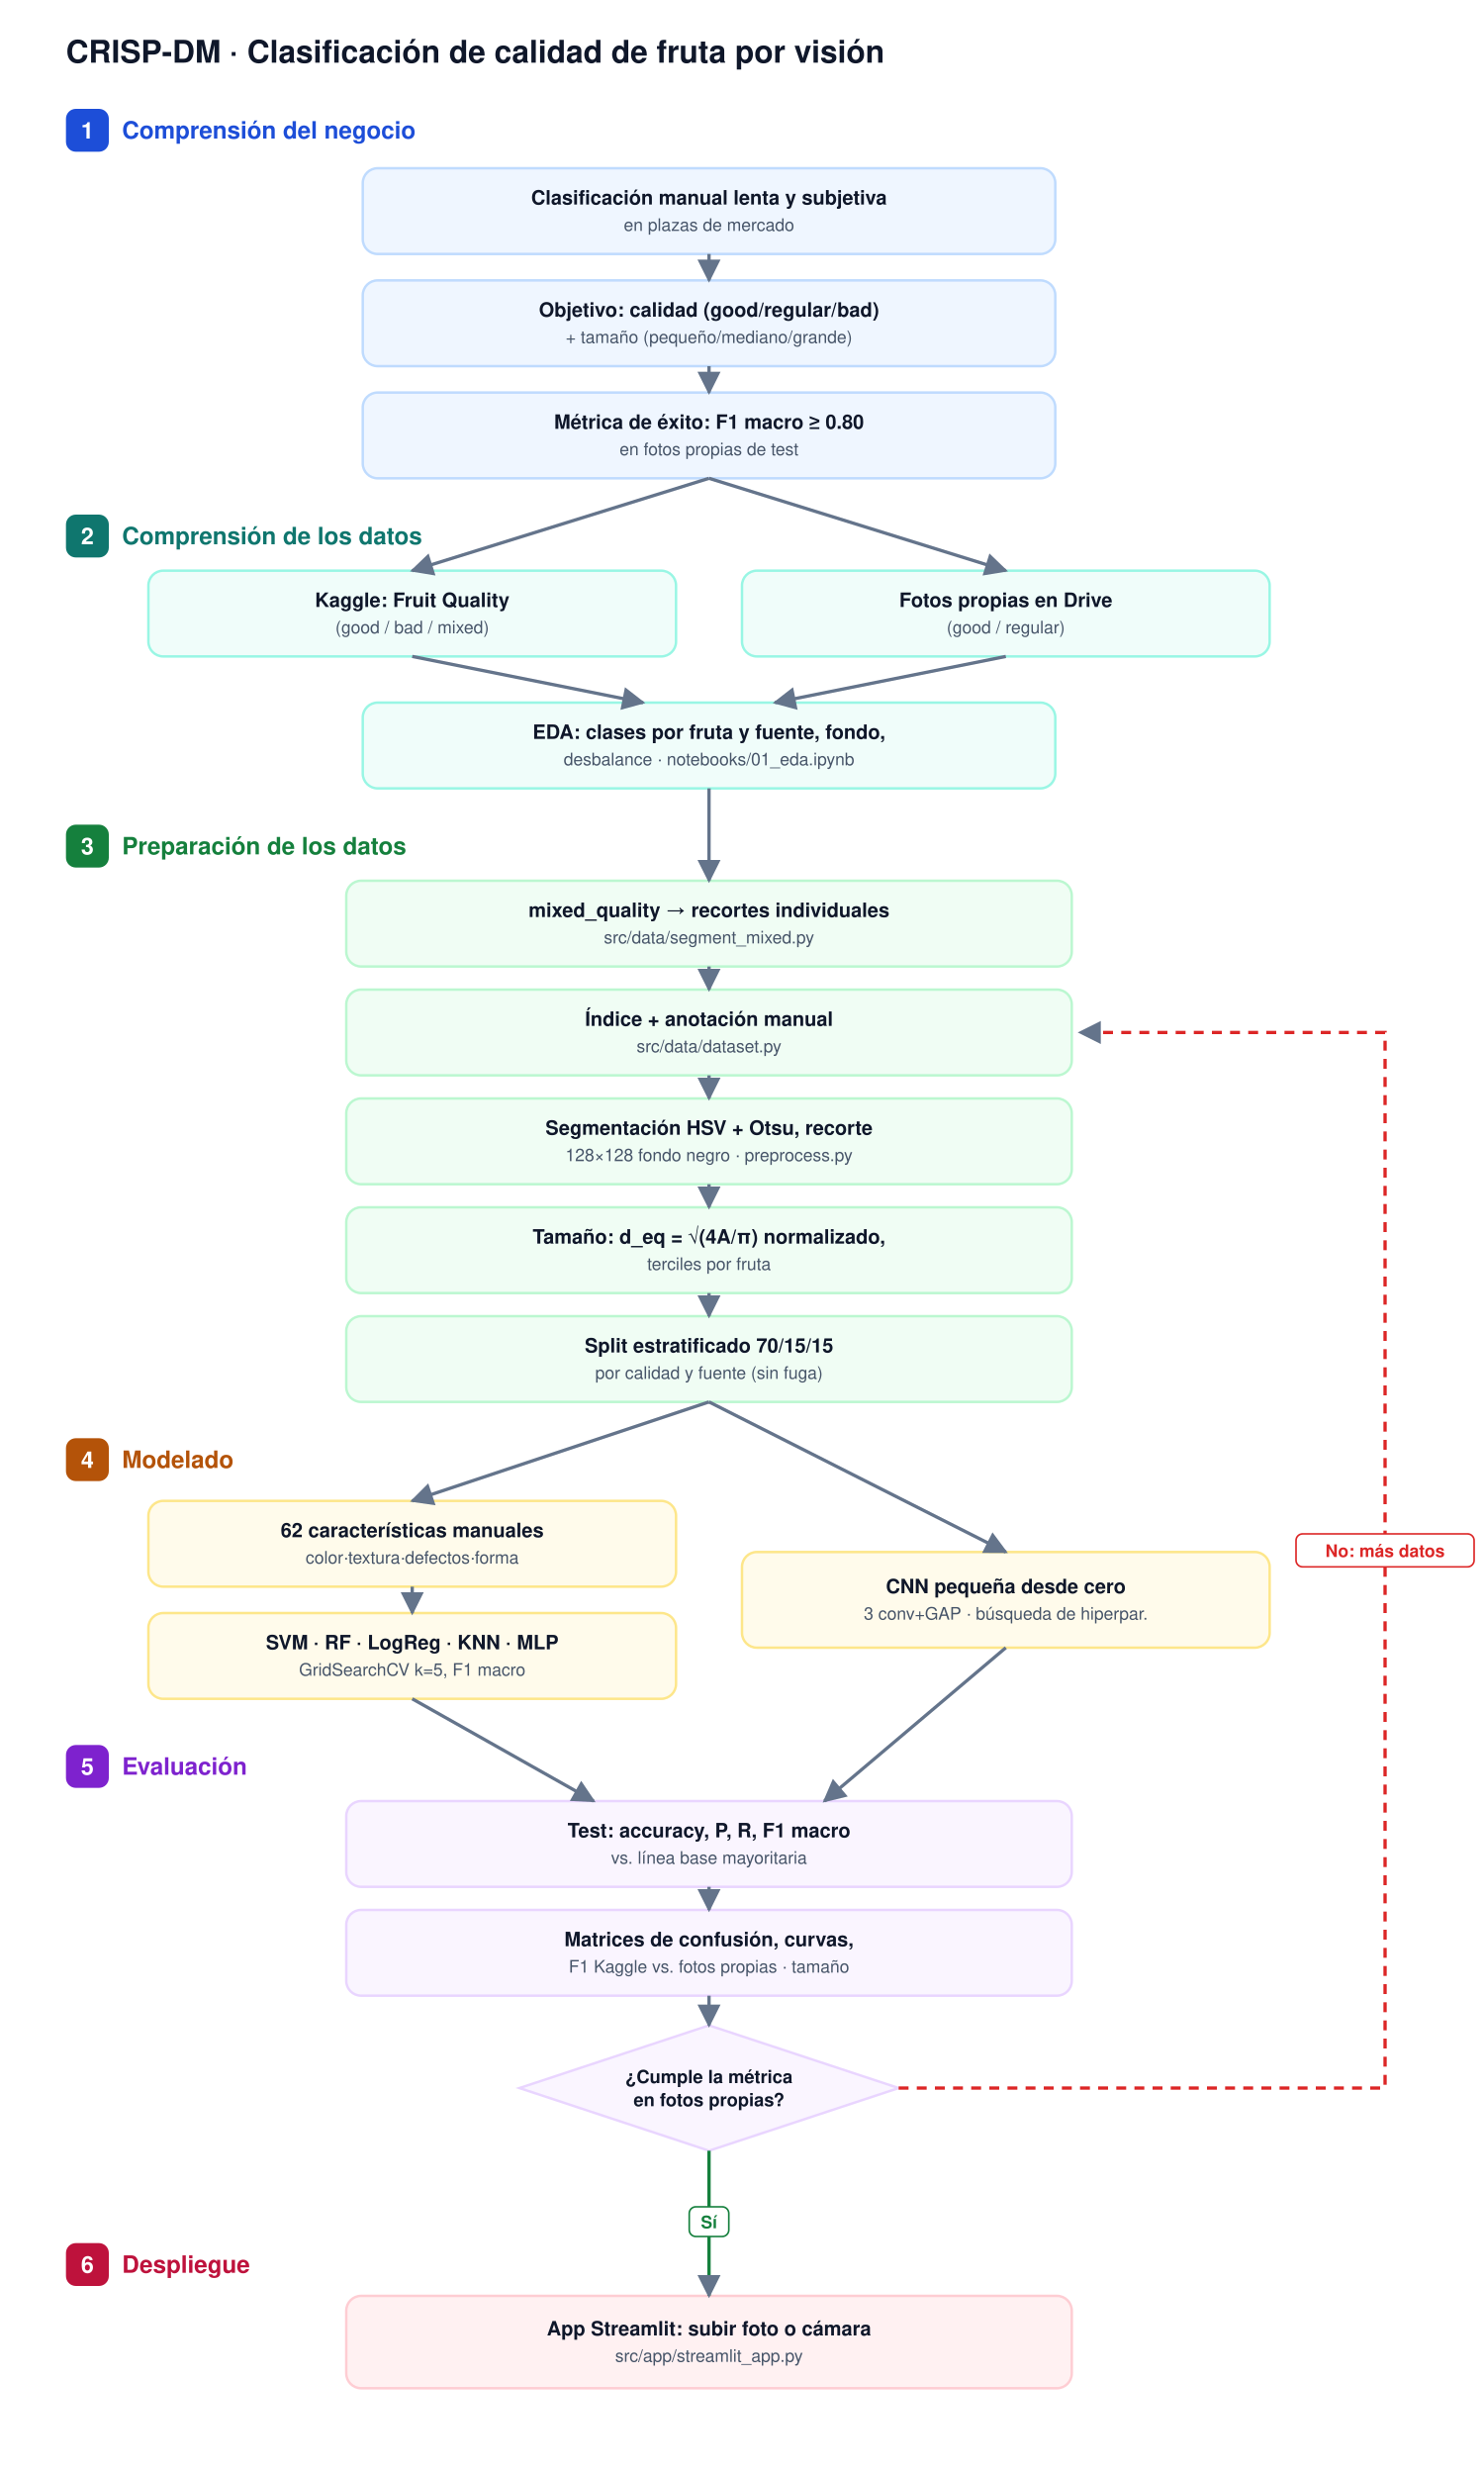
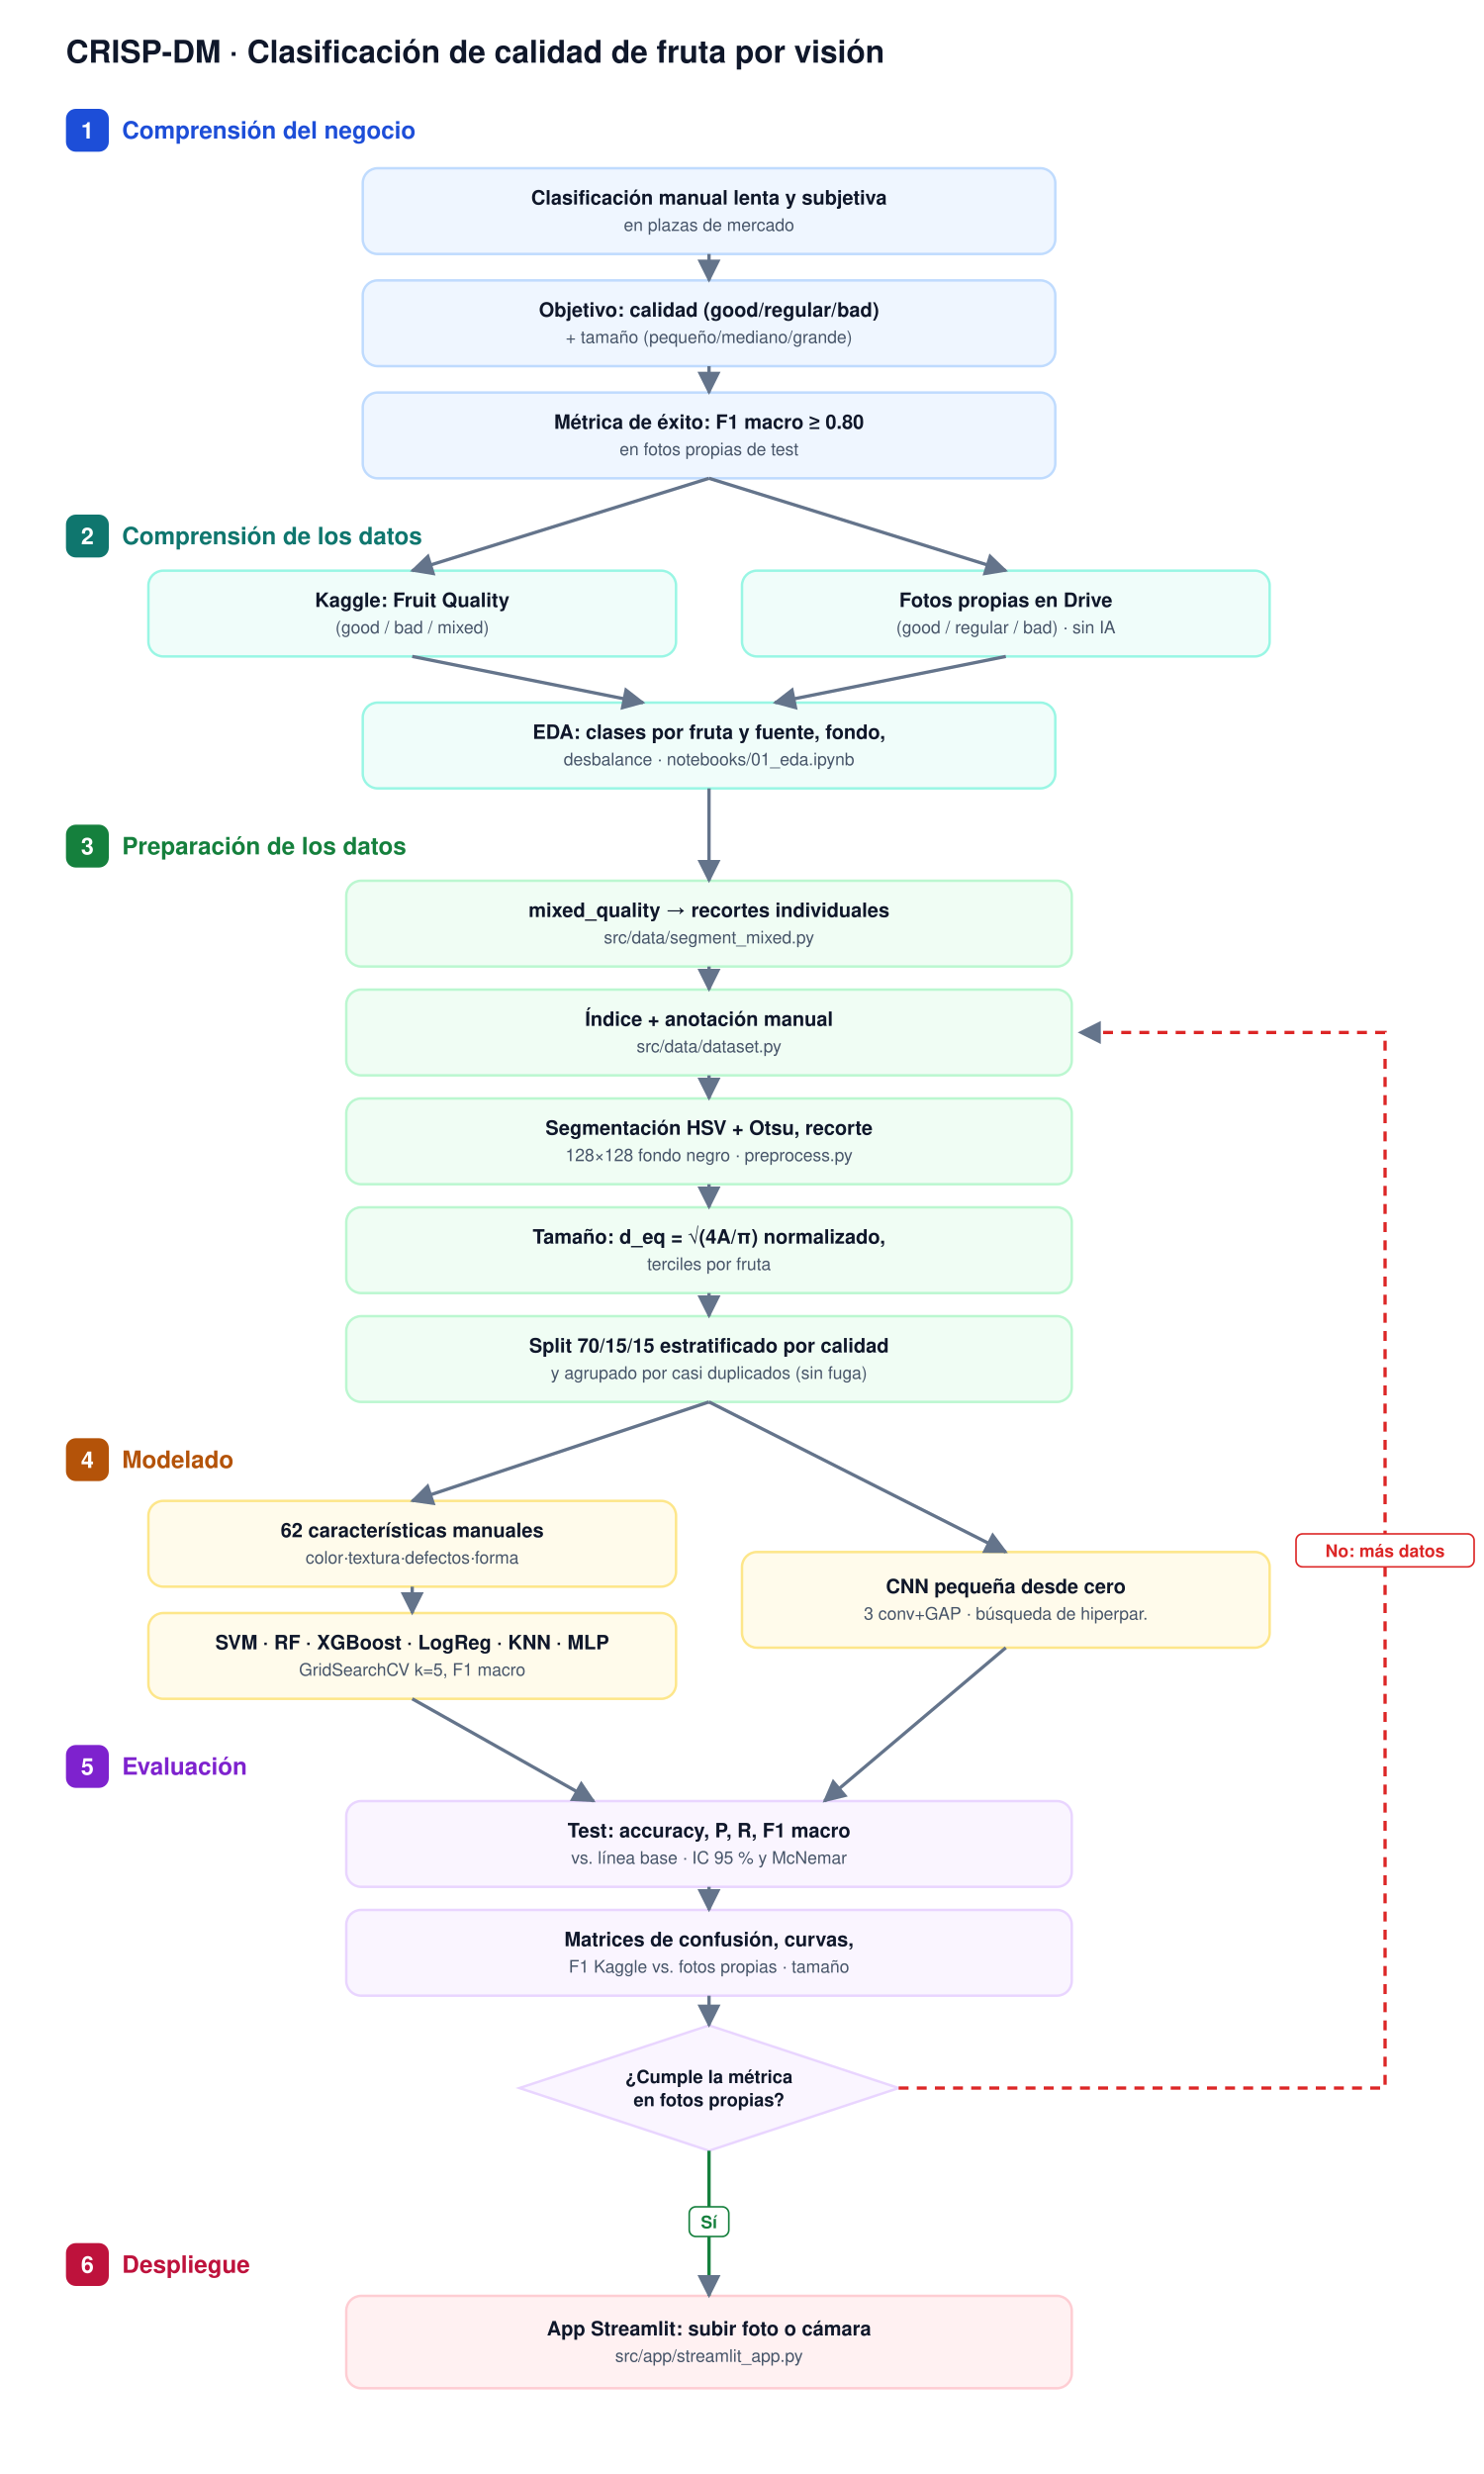
<svg xmlns="http://www.w3.org/2000/svg" viewBox="0 0 900 1500" font-family="Segoe UI, Helvetica, Arial, sans-serif">
  <defs>
    <marker id="ah" viewBox="0 0 10 10" refX="9" refY="5" markerWidth="7" markerHeight="7" orient="auto-start-reverse">
      <path d="M 0 0 L 10 5 L 0 10 z" fill="#64748b" />
    </marker>
  </defs>
  <rect x="0" y="0" width="900" height="1500" fill="#ffffff" />
  <text x="40" y="38" font-size="19" font-weight="800" fill="#0f172a">CRISP-DM · Clasificación de calidad de fruta por visión</text>
  <rect x="40" y="66" width="26" height="26" rx="6" fill="#1d4ed8" />
  <text x="53" y="84" text-anchor="middle" font-size="14" font-weight="800" fill="#ffffff">1</text>
  <text x="74" y="84" font-size="14.5" font-weight="800" fill="#1d4ed8">Comprensión del negocio</text>
  <rect x="220" y="102" width="420" height="52" rx="9" fill="#eff6ff" stroke="#bfdbfe" stroke-width="1.5" />
  <text x="430" y="124" text-anchor="middle" font-size="12" font-weight="700" fill="#0f172a">Clasificación manual lenta y subjetiva</text>
  <text x="430" y="140" text-anchor="middle" font-size="10.5" font-weight="400" fill="#475569">en plazas de mercado</text>
  <rect x="220" y="170" width="420" height="52" rx="9" fill="#eff6ff" stroke="#bfdbfe" stroke-width="1.5" />
  <text x="430" y="192" text-anchor="middle" font-size="12" font-weight="700" fill="#0f172a">Objetivo: calidad (good/regular/bad)</text>
  <text x="430" y="208" text-anchor="middle" font-size="10.5" font-weight="400" fill="#475569">+ tamaño (pequeño/mediano/grande)</text>
  <rect x="220" y="238" width="420" height="52" rx="9" fill="#eff6ff" stroke="#bfdbfe" stroke-width="1.5" />
  <text x="430" y="260" text-anchor="middle" font-size="12" font-weight="700" fill="#0f172a">Métrica de éxito: F1 macro ≥ 0.80</text>
  <text x="430" y="276" text-anchor="middle" font-size="10.5" font-weight="400" fill="#475569">en fotos propias de test</text>
  <line x1="430" y1="154" x2="430" y2="170" stroke="#64748b" stroke-width="2" marker-end="url(#ah)" />
  <line x1="430" y1="222" x2="430" y2="238" stroke="#64748b" stroke-width="2" marker-end="url(#ah)" />
  <rect x="40" y="312" width="26" height="26" rx="6" fill="#0f766e" />
  <text x="53" y="330" text-anchor="middle" font-size="14" font-weight="800" fill="#ffffff">2</text>
  <text x="74" y="330" font-size="14.5" font-weight="800" fill="#0f766e">Comprensión de los datos</text>
  <rect x="90" y="346" width="320" height="52" rx="9" fill="#f0fdfa" stroke="#99f6e4" stroke-width="1.5" />
  <text x="250" y="368" text-anchor="middle" font-size="12" font-weight="700" fill="#0f172a">Kaggle: Fruit Quality</text>
  <text x="250" y="384" text-anchor="middle" font-size="10.5" font-weight="400" fill="#475569">(good / bad / mixed)</text>
  <rect x="450" y="346" width="320" height="52" rx="9" fill="#f0fdfa" stroke="#99f6e4" stroke-width="1.5" />
  <text x="610" y="368" text-anchor="middle" font-size="12" font-weight="700" fill="#0f172a">Fotos propias en Drive</text>
-   <text x="610" y="384" text-anchor="middle" font-size="10.5" font-weight="400" fill="#475569">(good / regular)</text>
+   <text x="610" y="384" text-anchor="middle" font-size="10.5" font-weight="400" fill="#475569">(good / regular / bad) · sin IA</text>
  <rect x="220" y="426" width="420" height="52" rx="9" fill="#f0fdfa" stroke="#99f6e4" stroke-width="1.5" />
  <text x="430" y="448" text-anchor="middle" font-size="12" font-weight="700" fill="#0f172a">EDA: clases por fruta y fuente, fondo,</text>
  <text x="430" y="464" text-anchor="middle" font-size="10.5" font-weight="400" fill="#475569">desbalance · notebooks/01_eda.ipynb</text>
  <line x1="430" y1="290" x2="250" y2="346" stroke="#64748b" stroke-width="2" marker-end="url(#ah)" />
  <line x1="430" y1="290" x2="610" y2="346" stroke="#64748b" stroke-width="2" marker-end="url(#ah)" />
  <line x1="250" y1="398" x2="390" y2="426" stroke="#64748b" stroke-width="2" marker-end="url(#ah)" />
  <line x1="610" y1="398" x2="470" y2="426" stroke="#64748b" stroke-width="2" marker-end="url(#ah)" />
  <rect x="40" y="500" width="26" height="26" rx="6" fill="#15803d" />
  <text x="53" y="518" text-anchor="middle" font-size="14" font-weight="800" fill="#ffffff">3</text>
  <text x="74" y="518" font-size="14.5" font-weight="800" fill="#15803d">Preparación de los datos</text>
  <rect x="210" y="534" width="440" height="52" rx="9" fill="#f0fdf4" stroke="#bbf7d0" stroke-width="1.5" />
  <text x="430" y="556" text-anchor="middle" font-size="12" font-weight="700" fill="#0f172a">mixed_quality → recortes individuales</text>
  <text x="430" y="572" text-anchor="middle" font-size="10.5" font-weight="400" fill="#475569">src/data/segment_mixed.py</text>
  <rect x="210" y="600" width="440" height="52" rx="9" fill="#f0fdf4" stroke="#bbf7d0" stroke-width="1.5" />
  <text x="430" y="622" text-anchor="middle" font-size="12" font-weight="700" fill="#0f172a">Índice + anotación manual</text>
  <text x="430" y="638" text-anchor="middle" font-size="10.5" font-weight="400" fill="#475569">src/data/dataset.py</text>
  <rect x="210" y="666" width="440" height="52" rx="9" fill="#f0fdf4" stroke="#bbf7d0" stroke-width="1.5" />
  <text x="430" y="688" text-anchor="middle" font-size="12" font-weight="700" fill="#0f172a">Segmentación HSV + Otsu, recorte</text>
  <text x="430" y="704" text-anchor="middle" font-size="10.5" font-weight="400" fill="#475569">128×128 fondo negro · preprocess.py</text>
  <rect x="210" y="732" width="440" height="52" rx="9" fill="#f0fdf4" stroke="#bbf7d0" stroke-width="1.5" />
  <text x="430" y="754" text-anchor="middle" font-size="12" font-weight="700" fill="#0f172a">Tamaño: d_eq = √(4A/π) normalizado,</text>
  <text x="430" y="770" text-anchor="middle" font-size="10.5" font-weight="400" fill="#475569">terciles por fruta</text>
  <rect x="210" y="798" width="440" height="52" rx="9" fill="#f0fdf4" stroke="#bbf7d0" stroke-width="1.5" />
-   <text x="430" y="820" text-anchor="middle" font-size="12" font-weight="700" fill="#0f172a">Split estratificado 70/15/15</text>
-   <text x="430" y="836" text-anchor="middle" font-size="10.5" font-weight="400" fill="#475569">por calidad y fuente (sin fuga)</text>
+   <text x="430" y="820" text-anchor="middle" font-size="12" font-weight="700" fill="#0f172a">Split 70/15/15 estratificado por calidad</text>
+   <text x="430" y="836" text-anchor="middle" font-size="10.5" font-weight="400" fill="#475569">y agrupado por casi duplicados (sin fuga)</text>
  <line x1="430" y1="478" x2="430" y2="534" stroke="#64748b" stroke-width="2" marker-end="url(#ah)" />
  <line x1="430" y1="586" x2="430" y2="600" stroke="#64748b" stroke-width="2" marker-end="url(#ah)" />
  <line x1="430" y1="652" x2="430" y2="666" stroke="#64748b" stroke-width="2" marker-end="url(#ah)" />
  <line x1="430" y1="718" x2="430" y2="732" stroke="#64748b" stroke-width="2" marker-end="url(#ah)" />
  <line x1="430" y1="784" x2="430" y2="798" stroke="#64748b" stroke-width="2" marker-end="url(#ah)" />
  <rect x="40" y="872" width="26" height="26" rx="6" fill="#b45309" />
  <text x="53" y="890" text-anchor="middle" font-size="14" font-weight="800" fill="#ffffff">4</text>
  <text x="74" y="890" font-size="14.5" font-weight="800" fill="#b45309">Modelado</text>
  <rect x="90" y="910" width="320" height="52" rx="9" fill="#fffbeb" stroke="#fde68a" stroke-width="1.5" />
  <text x="250" y="932" text-anchor="middle" font-size="12" font-weight="700" fill="#0f172a">62 características manuales</text>
  <text x="250" y="948" text-anchor="middle" font-size="10.5" font-weight="400" fill="#475569">color·textura·defectos·forma</text>
  <rect x="90" y="978" width="320" height="52" rx="9" fill="#fffbeb" stroke="#fde68a" stroke-width="1.5" />
-   <text x="250" y="1000" text-anchor="middle" font-size="12" font-weight="700" fill="#0f172a">SVM · RF · LogReg · KNN · MLP</text>
+   <text x="250" y="1000" text-anchor="middle" font-size="12" font-weight="700" fill="#0f172a">SVM · RF · XGBoost · LogReg · KNN · MLP</text>
  <text x="250" y="1016" text-anchor="middle" font-size="10.5" font-weight="400" fill="#475569">GridSearchCV k=5, F1 macro</text>
  <rect x="450" y="941" width="320" height="58" rx="9" fill="#fffbeb" stroke="#fde68a" stroke-width="1.5" />
  <text x="610" y="966" text-anchor="middle" font-size="12" font-weight="700" fill="#0f172a">CNN pequeña desde cero</text>
  <text x="610" y="982" text-anchor="middle" font-size="10.5" font-weight="400" fill="#475569">3 conv+GAP · búsqueda de hiperpar.</text>
  <line x1="430" y1="850" x2="250" y2="910" stroke="#64748b" stroke-width="2" marker-end="url(#ah)" />
  <line x1="430" y1="850" x2="610" y2="941" stroke="#64748b" stroke-width="2" marker-end="url(#ah)" />
  <line x1="250" y1="962" x2="250" y2="978" stroke="#64748b" stroke-width="2" marker-end="url(#ah)" />
  <rect x="40" y="1058" width="26" height="26" rx="6" fill="#7e22ce" />
  <text x="53" y="1076" text-anchor="middle" font-size="14" font-weight="800" fill="#ffffff">5</text>
  <text x="74" y="1076" font-size="14.5" font-weight="800" fill="#7e22ce">Evaluación</text>
  <rect x="210" y="1092" width="440" height="52" rx="9" fill="#faf5ff" stroke="#e9d5ff" stroke-width="1.5" />
  <text x="430" y="1114" text-anchor="middle" font-size="12" font-weight="700" fill="#0f172a">Test: accuracy, P, R, F1 macro</text>
-   <text x="430" y="1130" text-anchor="middle" font-size="10.5" font-weight="400" fill="#475569">vs. línea base mayoritaria</text>
+   <text x="430" y="1130" text-anchor="middle" font-size="10.5" font-weight="400" fill="#475569">vs. línea base · IC 95 % y McNemar</text>
  <rect x="210" y="1158" width="440" height="52" rx="9" fill="#faf5ff" stroke="#e9d5ff" stroke-width="1.5" />
  <text x="430" y="1180" text-anchor="middle" font-size="12" font-weight="700" fill="#0f172a">Matrices de confusión, curvas,</text>
  <text x="430" y="1196" text-anchor="middle" font-size="10.5" font-weight="400" fill="#475569">F1 Kaggle vs. fotos propias · tamaño</text>
  <polygon points="430,1228.0 545.0,1266 430,1304.0 315.0,1266" fill="#faf5ff" stroke="#e9d5ff" stroke-width="1.5" />
  <text x="430" y="1263" text-anchor="middle" font-size="11" font-weight="700" fill="#0f172a">¿Cumple la métrica</text>
  <text x="430" y="1277" text-anchor="middle" font-size="11" font-weight="700" fill="#0f172a">en fotos propias?</text>
  <line x1="250" y1="1030" x2="360" y2="1092" stroke="#64748b" stroke-width="2" marker-end="url(#ah)" />
  <line x1="610" y1="999" x2="500" y2="1092" stroke="#64748b" stroke-width="2" marker-end="url(#ah)" />
  <line x1="430" y1="1144" x2="430" y2="1158" stroke="#64748b" stroke-width="2" marker-end="url(#ah)" />
  <line x1="430" y1="1210" x2="430" y2="1228" stroke="#64748b" stroke-width="2" marker-end="url(#ah)" />
  <rect x="40" y="1360" width="26" height="26" rx="6" fill="#be123c" />
  <text x="53" y="1378" text-anchor="middle" font-size="14" font-weight="800" fill="#ffffff">6</text>
  <text x="74" y="1378" font-size="14.5" font-weight="800" fill="#be123c">Despliegue</text>
  <rect x="210" y="1392" width="440" height="56" rx="9" fill="#fff1f2" stroke="#fecdd3" stroke-width="1.5" />
  <text x="430" y="1416" text-anchor="middle" font-size="12" font-weight="700" fill="#0f172a">App Streamlit: subir foto o cámara</text>
  <text x="430" y="1432" text-anchor="middle" font-size="10.5" font-weight="400" fill="#475569">src/app/streamlit_app.py</text>
  <line x1="430" y1="1304" x2="430" y2="1392" stroke="#15803d" stroke-width="2" marker-end="url(#ah)" />
  <rect x="418" y="1338" width="24" height="18" rx="4" fill="#ffffff" stroke="#15803d" stroke-width="1" />
  <text x="430" y="1351" text-anchor="middle" font-size="10.5" font-weight="700" fill="#15803d">Sí</text>
  <path d="M 545 1266 H 840 V 626 H 655" fill="none" stroke="#dc2626" stroke-width="2" stroke-dasharray="6 5" marker-end="url(#ah)" />
  <rect x="786" y="930" width="108" height="20" rx="4" fill="#ffffff" stroke="#dc2626" stroke-width="1" />
  <text x="840" y="944" text-anchor="middle" font-size="10.5" font-weight="700" fill="#dc2626">No: más datos</text>
</svg>
